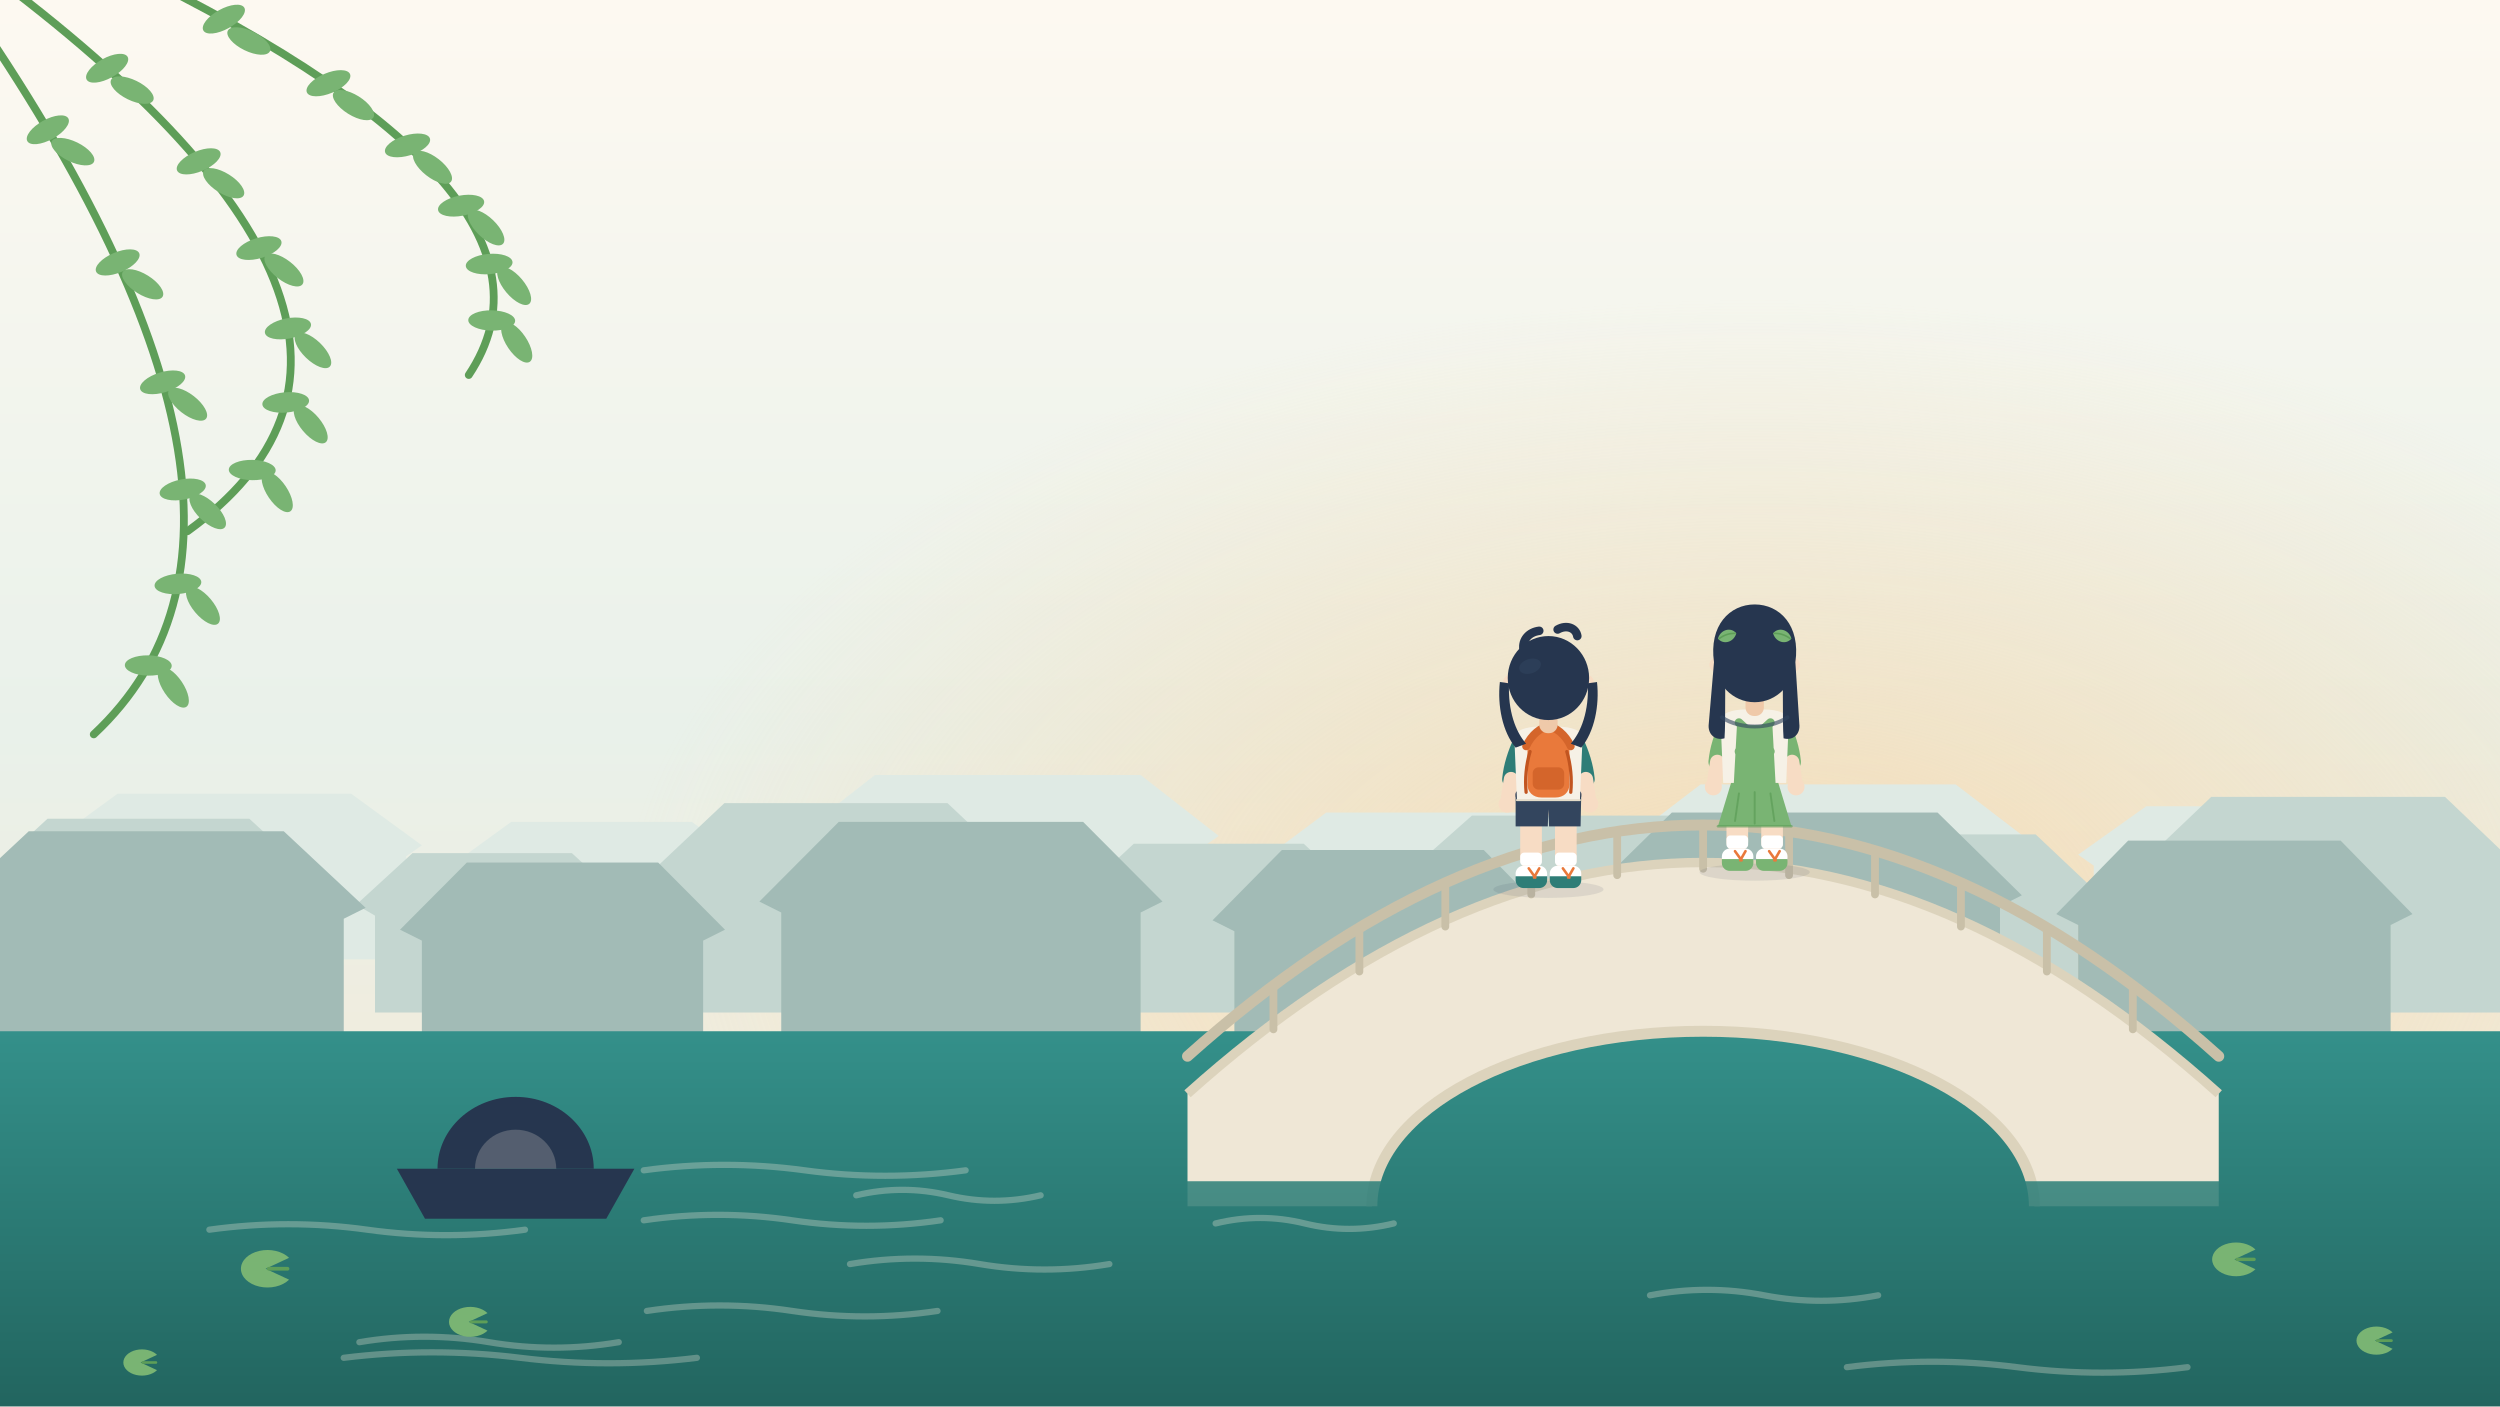
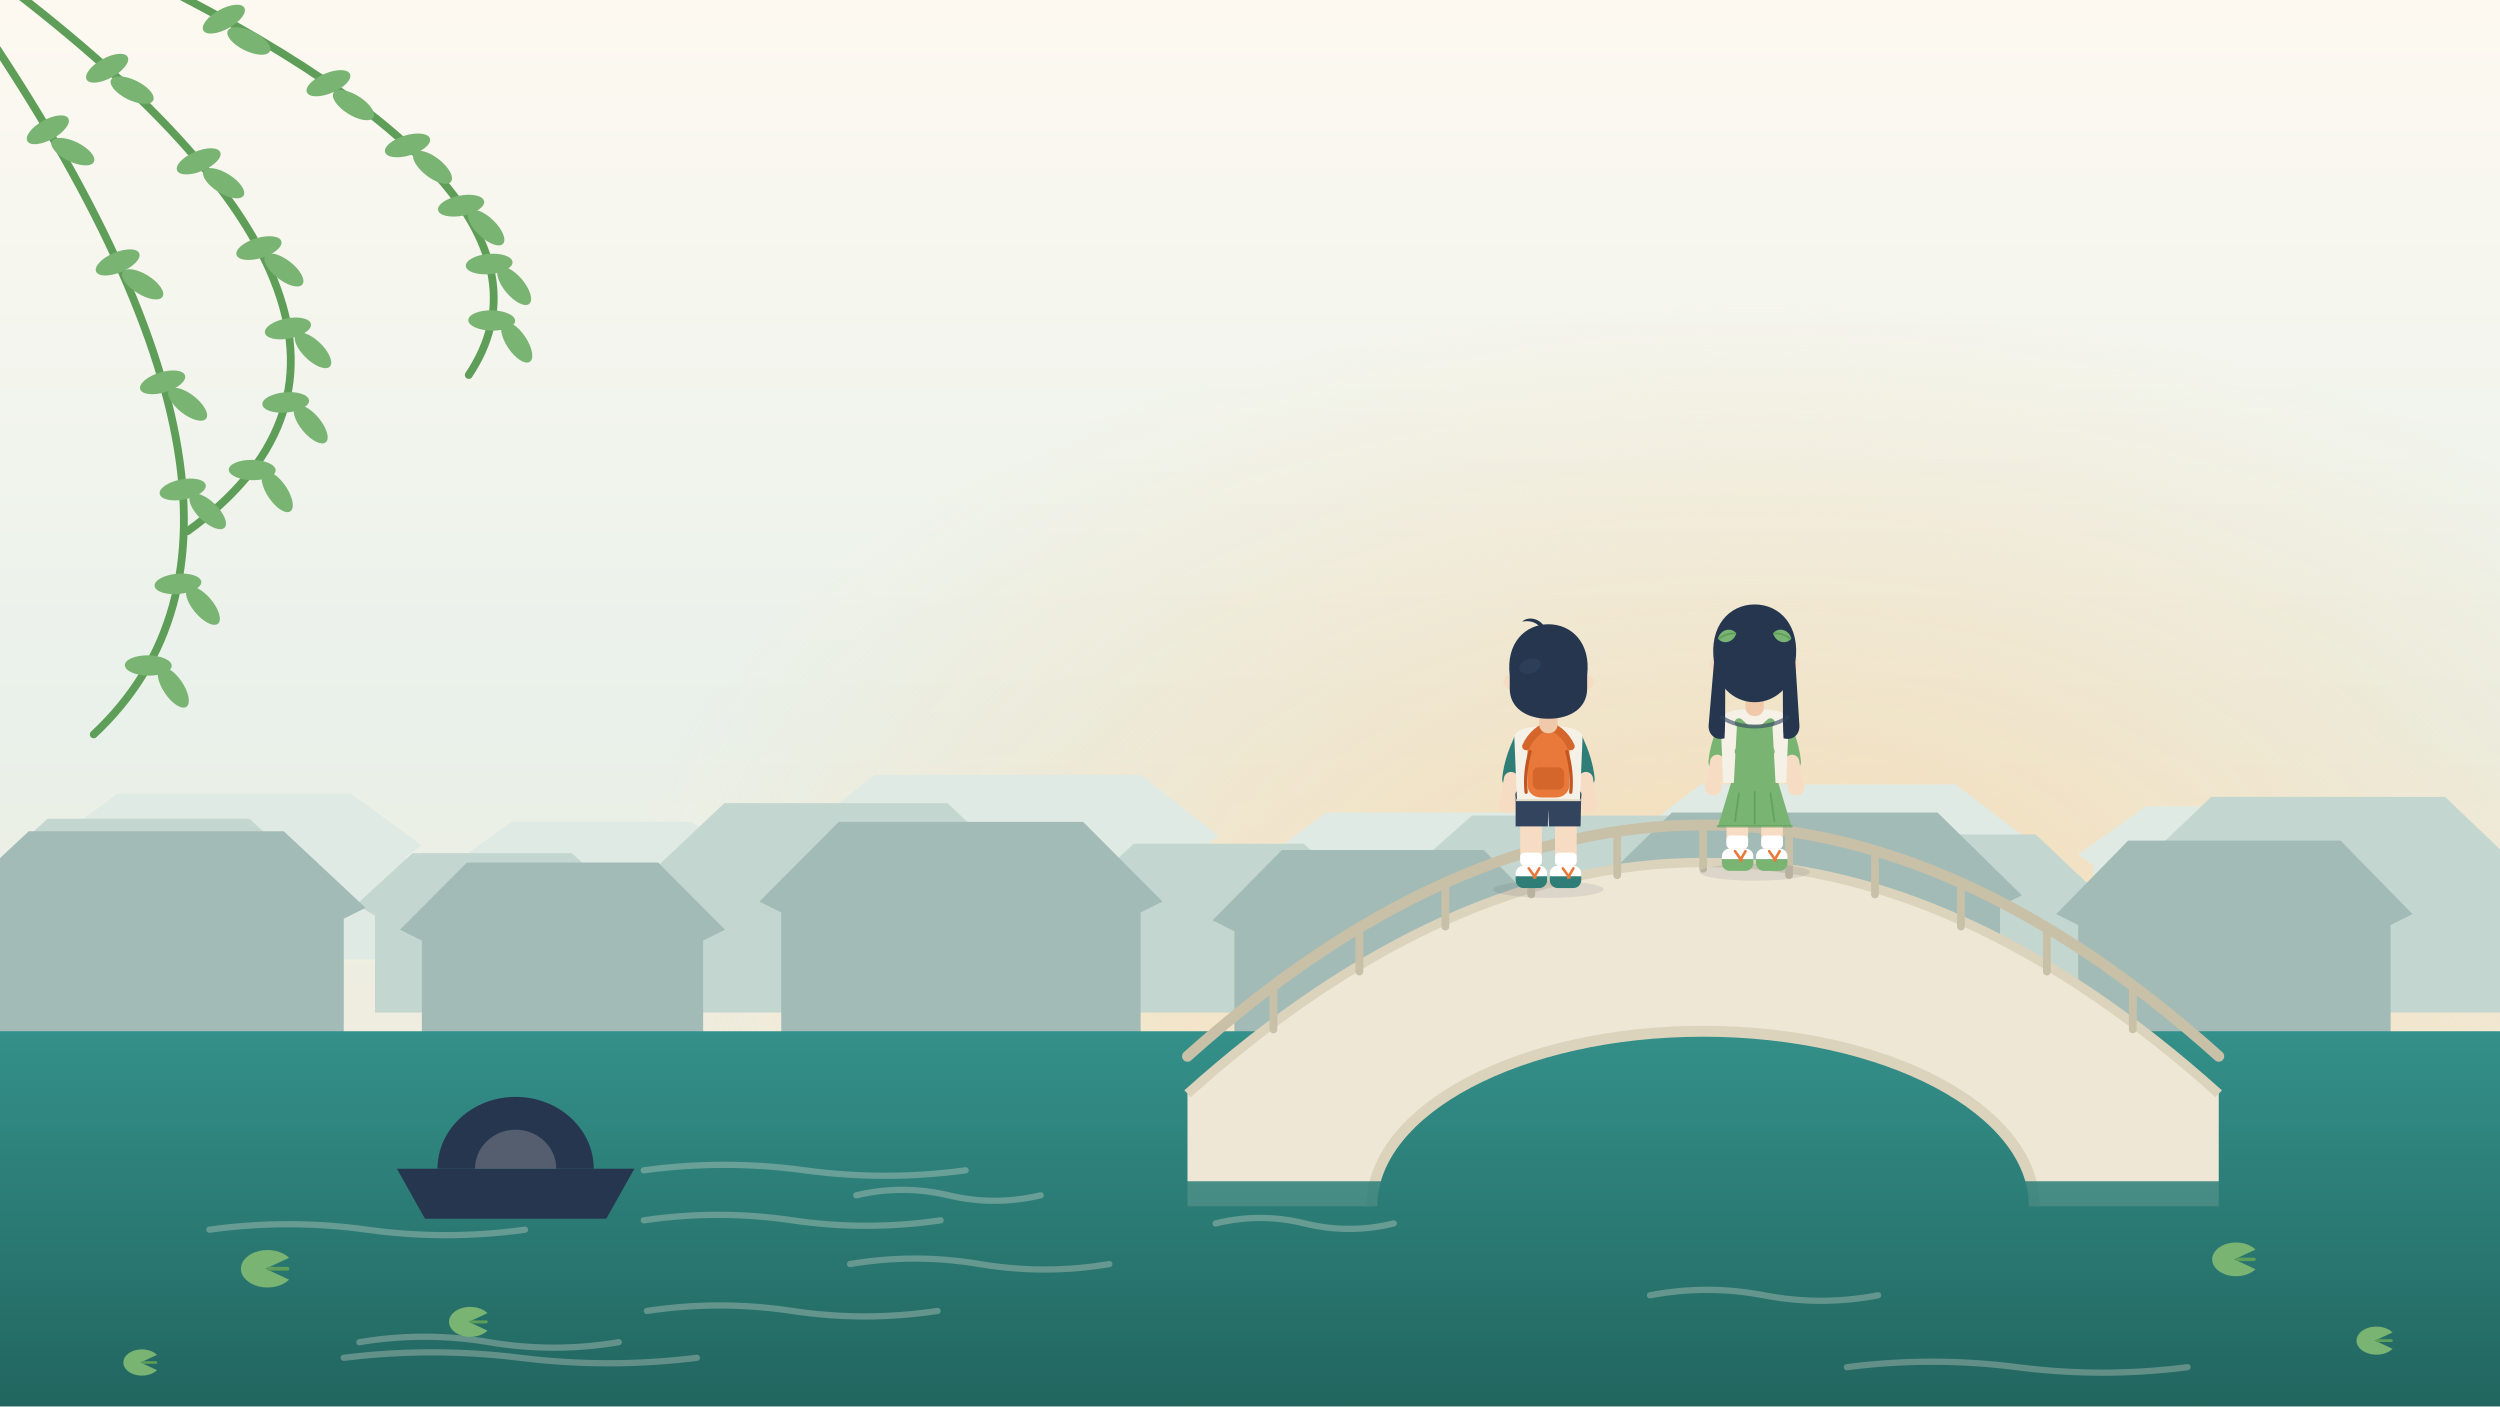
<svg xmlns="http://www.w3.org/2000/svg" viewBox="0 0 1600 900" width="1600" height="900" role="img">
  <defs>
    <linearGradient id="sky" x1="0" y1="0" x2="0" y2="1">
      <stop offset="0" stop-color="#FDF9F1" />
      <stop offset=".52" stop-color="#E9F1EA" />
      <stop offset="1" stop-color="#F7E7D1" />
    </linearGradient>
    <radialGradient id="sun" cx=".7" cy=".66" r=".45">
      <stop offset="0" stop-color="#F7D9AE" stop-opacity=".85" />
      <stop offset="1" stop-color="#F7D9AE" stop-opacity="0" />
    </radialGradient>
    <linearGradient id="water" gradientUnits="userSpaceOnUse" x1="0" y1="660" x2="0" y2="900">
      <stop offset="0" stop-color="#34908A" />
      <stop offset="1" stop-color="#22655F" />
    </linearGradient>
  </defs>
  <rect width="1600" height="900" fill="url(#sky)" />
  <rect width="1600" height="900" fill="url(#sun)" />
  <path d="M40 614 L40 548 L30 541 L75.2 508 L224.8 508 L270 541 L260 548 L260 614 Z M300 614 L300 560 L290 553 L327.2 526 L442.8 526 L480 553 L470 560 L470 614 Z M520 614 L520 542 L510 535 L560 496 L730 496 L780 535 L770 542 L770 614 Z M820 614 L820 556 L810 549 L848.8 520 L971.2 520 L1010 549 L1000 556 L1000 614 Z M1050 614 L1050 546 L1040 539 L1088.4 502 L1251.6 502 L1300 539 L1290 546 L1290 614 Z M1340 614 L1340 554 L1330 547 L1373.6 516 L1516.4 516 L1560 547 L1550 554 L1550 614 Z" fill="#DFEAE4" />
  <path d="M0 648 L0 570 L-12 563 L30.4 524 L159.6 524 L202 563 L190 570 L190 648 Z M240 648 L240 586 L228 579 L264 546 L366 546 L402 579 L390 586 L390 648 Z M430 648 L430 564 L418 557 L463.6 514 L606.4 514 L652 557 L640 564 L640 648 Z M700 648 L700 582 L688 575 L725.6 540 L834.4 540 L872 575 L860 582 L860 648 Z M910 648 L910 568 L898 561 L942 522 L1078 522 L1122 561 L1110 568 L1110 648 Z M1160 648 L1160 578 L1148 571 L1187.2 534 L1302.8 534 L1342 571 L1330 578 L1330 648 Z M1380 648 L1380 562 L1368 555 L1415.2 510 L1564.8 510 L1612 555 L1600 562 L1600 648 Z" fill="#C4D6D0" />
  <path d="M-20 684 L-20 588 L-34 581 L18.4 532 L181.6 532 L234 581 L220 588 L220 684 Z M270 684 L270 602 L256 595 L298.8 552 L421.2 552 L464 595 L450 602 L450 684 Z M500 684 L500 584 L486 577 L536.8 526 L693.2 526 L744 577 L730 584 L730 684 Z M790 684 L790 596 L776 589 L820.4 544 L949.6 544 L994 589 L980 596 L980 684 Z M1030 684 L1030 580 L1016 573 L1070 520 L1240 520 L1294 573 L1280 580 L1280 684 Z M1330 684 L1330 592 L1316 585 L1362 538 L1498 538 L1544 585 L1530 592 L1530 684 Z" fill="#A2BBB6" />
  <rect x="0" y="660" width="1600" height="240" fill="url(#water)" />
  <path d="M760 772 L760 700 Q1090 404 1420 700 L1420 772 Z M878 772 A212 112 0 0 1 1302 772 Z" fill="#EFE7D6" fill-rule="evenodd" />
  <path d="M760 700 Q1090 404 1420 700" fill="none" stroke="#DCD3BC" stroke-width="6" />
  <path d="M760 676 Q1090 380 1420 676" fill="none" stroke="#C9C0A8" stroke-width="7" stroke-linecap="round" />
  <path d="M815 658.778 V630.778" stroke="#C9C0A8" stroke-width="5" stroke-linecap="round" />
  <path d="M870 621.778 V593.778" stroke="#C9C0A8" stroke-width="5" stroke-linecap="round" />
  <path d="M925 593 V565" stroke="#C9C0A8" stroke-width="5" stroke-linecap="round" />
  <path d="M980 572.444 V544.444" stroke="#C9C0A8" stroke-width="5" stroke-linecap="round" />
  <path d="M1035 560.111 V532.111" stroke="#C9C0A8" stroke-width="5" stroke-linecap="round" />
  <path d="M1090 556 V528" stroke="#C9C0A8" stroke-width="5" stroke-linecap="round" />
  <path d="M1145 560.111 V532.111" stroke="#C9C0A8" stroke-width="5" stroke-linecap="round" />
  <path d="M1200 572.444 V544.444" stroke="#C9C0A8" stroke-width="5" stroke-linecap="round" />
  <path d="M1255 593 V565" stroke="#C9C0A8" stroke-width="5" stroke-linecap="round" />
  <path d="M1310 621.778 V593.778" stroke="#C9C0A8" stroke-width="5" stroke-linecap="round" />
  <path d="M1365 658.778 V630.778" stroke="#C9C0A8" stroke-width="5" stroke-linecap="round" />
  <path d="M878 772 A212 112 0 0 1 1302 772" fill="none" stroke="#DCD3BC" stroke-width="7" />
  <rect x="0" y="756" width="1600" height="144" fill="url(#water)" opacity=".86" />
  <path d="M412 781 q47.5 -7 95 0 t95 0" fill="none" stroke="#F4ECDD" stroke-width="4" stroke-linecap="round" opacity=".3" />
  <path d="M1182 875 q54.5 -7 109 0 t109 0" fill="none" stroke="#F4ECDD" stroke-width="4" stroke-linecap="round" opacity=".3" />
  <path d="M220 869 q56.5 -7 113 0 t113 0" fill="none" stroke="#F4ECDD" stroke-width="4" stroke-linecap="round" opacity=".3" />
  <path d="M230 859 q41.5 -7 83 0 t83 0" fill="none" stroke="#F4ECDD" stroke-width="4" stroke-linecap="round" opacity=".3" />
  <path d="M412 749 q51.5 -7 103 0 t103 0" fill="none" stroke="#F4ECDD" stroke-width="4" stroke-linecap="round" opacity=".3" />
  <path d="M778 783 q28.5 -7 57 0 t57 0" fill="none" stroke="#F4ECDD" stroke-width="4" stroke-linecap="round" opacity=".3" />
  <path d="M544 809 q41.5 -7 83 0 t83 0" fill="none" stroke="#F4ECDD" stroke-width="4" stroke-linecap="round" opacity=".3" />
  <path d="M134 787 q50.5 -7 101 0 t101 0" fill="none" stroke="#F4ECDD" stroke-width="4" stroke-linecap="round" opacity=".3" />
  <path d="M548 765 q29.5 -7 59 0 t59 0" fill="none" stroke="#F4ECDD" stroke-width="4" stroke-linecap="round" opacity=".3" />
  <path d="M414 839 q46.5 -7 93 0 t93 0" fill="none" stroke="#F4ECDD" stroke-width="4" stroke-linecap="round" opacity=".3" />
  <path d="M1056 829 q36.5 -7 73 0 t73 0" fill="none" stroke="#F4ECDD" stroke-width="4" stroke-linecap="round" opacity=".3" />
  <g transform="translate(330 748) scale(1)">
    <path d="M-76 0h152l-18 32h-116z" fill="#26364F" />
    <path d="M-50 0a50 46 0 0 1 100 0z" fill="#26364F" />
    <path d="M-26 0a26 25 0 0 1 52 0z" fill="#F4ECDD" opacity=".22" />
  </g>
  <g transform="translate(170 812) scale(1)">
    <path d="M0 0L15-7A17 12 0 1 0 15 7Z" fill="#79B473" />
    <path d="M2 0h12" stroke="#5E9E58" stroke-width="2.4" stroke-linecap="round" fill="none" />
  </g>
  <g transform="translate(300 846) scale(0.8)">
    <path d="M0 0L15-7A17 12 0 1 0 15 7Z" fill="#79B473" />
    <path d="M2 0h12" stroke="#5E9E58" stroke-width="2.4" stroke-linecap="round" fill="none" />
  </g>
  <g transform="translate(90 872) scale(0.7)">
    <path d="M0 0L15-7A17 12 0 1 0 15 7Z" fill="#79B473" />
    <path d="M2 0h12" stroke="#5E9E58" stroke-width="2.4" stroke-linecap="round" fill="none" />
  </g>
  <g transform="translate(1430 806) scale(0.9)">
    <path d="M0 0L15-7A17 12 0 1 0 15 7Z" fill="#79B473" />
    <path d="M2 0h12" stroke="#5E9E58" stroke-width="2.4" stroke-linecap="round" fill="none" />
  </g>
  <g transform="translate(1520 858) scale(0.75)">
    <path d="M0 0L15-7A17 12 0 1 0 15 7Z" fill="#79B473" />
    <path d="M2 0h12" stroke="#5E9E58" stroke-width="2.4" stroke-linecap="round" fill="none" />
  </g>
  <g transform="translate(907 370.96) scale(0.42)">
    <ellipse cx="200" cy="472" rx="84" ry="13" fill="#26364F" opacity="0.10" />
    <g fill="#F7DCC4">
      <rect x="157" y="360" width="33" height="82" rx="16" />
      <rect x="210" y="360" width="33" height="82" rx="16" />
    </g>
    <g>
      <rect x="157" y="416" width="33" height="20" rx="6" fill="#FFFFFF" />
      <rect x="210" y="416" width="33" height="20" rx="6" fill="#FFFFFF" />
      <rect x="150" y="436" width="48" height="26" rx="12" fill="#FFFFFF" />
      <rect x="202" y="436" width="48" height="26" rx="12" fill="#FFFFFF" />
      <path d="M150 452h48v6a12 12 0 0 1-12 12h-24a12 12 0 0 1-12-12z" fill="#2E7D77" />
      <path d="M202 452h48v6a12 12 0 0 1-12 12h-24a12 12 0 0 1-12-12z" fill="#2E7D77" />
      <path d="M170 440l10 14M186 440l-8 14" stroke="#E9793B" stroke-width="4" stroke-linecap="round" />
      <path d="M222 440l10 14M238 440l-8 14" stroke="#E9793B" stroke-width="4" stroke-linecap="round" />
    </g>
    <g stroke-linecap="round" fill="none">
      <path d="M160 246c-9 20-15 38-17 58" stroke="#2E7D77" stroke-width="27" />
      <path d="M143 304c-2 12-4 24-5 34" stroke="#F7DCC4" stroke-width="22" />
      <path d="M240 246c9 20 15 38 17 58" stroke="#2E7D77" stroke-width="27" />
      <path d="M257 304c2 12 4 24 5 34" stroke="#F7DCC4" stroke-width="22" />
    </g>
    <circle cx="137" cy="342" r="13" fill="#F7DCC4" />
    <circle cx="263" cy="342" r="13" fill="#F7DCC4" />
    <g>
      <path d="M150 326h100l-1 50h-48l-1-26-1 26h-49z" fill="#33455E" />
      <rect x="150" y="322" width="100" height="12" rx="4" fill="#26364F" />
    </g>
    <path d="M148 240c0-10 18-16 38-16h28c20 0 38 6 38 16l-4 96H152z" fill="#F6F1E6" />
    <path d="M152 336h96" stroke="#E3DBC9" stroke-width="3" stroke-linecap="round" />
    <g>
      <path d="M168 250c0-16 14-26 32-26s32 10 32 26v62c0 12-9 20-21 20h-22c-12 0-21-8-21-20z" fill="#E9793B" />
      <rect x="176" y="286" width="48" height="34" rx="9" fill="#D4652B" />
      <path d="M172 262c-6 20-8 42-6 62M228 262c6 20 8 42 6 62" stroke="#C25520" stroke-width="5" fill="none" stroke-linecap="round" />
      <path d="M166 254c8-18 24-30 34-30s26 12 34 30" stroke="#D4652B" stroke-width="12" fill="none" stroke-linecap="round" />
    </g>
    <rect x="186" y="198" width="28" height="36" rx="13" fill="#EFC9A9" />
    <circle cx="142" cy="156" r="11" fill="#F7DCC4" />
    <circle cx="258" cy="156" r="11" fill="#F7DCC4" />
-     <ellipse cx="200" cy="150" rx="62" ry="64" fill="#26364F" />
-     <path d="M140 158c-2 42 10 74 26 92l-16 6c-20-24-28-64-24-100z" fill="#26364F" />
-     <path d="M260 158c2 42-10 74-26 92l16 6c20-24 28-64 24-100z" fill="#26364F" />
-     <path d="M186 78c-16 2-26 14-24 28" stroke="#26364F" stroke-width="13" fill="none" stroke-linecap="round" />
-     <path d="M214 76c14-8 28-2 30 10" stroke="#26364F" stroke-width="13" fill="none" stroke-linecap="round" />
+     <path d="M141 146c-6-50 24-78 59-78s65 28 59 78v20c0 30-26 46-59 46s-59-16-59-46z" fill="#26364F" />
+     <path d="M194 72c-8-14-26-16-34-8 10-2 22 0 28 10z" fill="#26364F" />
    <ellipse cx="172" cy="132" rx="17" ry="11" fill="#31455F" opacity="0.55" transform="rotate(-18 172 132)" />
  </g>
  <g transform="translate(1039 359.96) scale(0.42)">
    <ellipse cx="200" cy="472" rx="84" ry="13" fill="#26364F" opacity="0.10" />
    <g fill="#F7DCC4">
      <rect x="157" y="360" width="33" height="82" rx="16" />
      <rect x="210" y="360" width="33" height="82" rx="16" />
    </g>
    <g>
      <rect x="157" y="416" width="33" height="20" rx="6" fill="#FFFFFF" />
      <rect x="210" y="416" width="33" height="20" rx="6" fill="#FFFFFF" />
      <rect x="150" y="436" width="48" height="26" rx="12" fill="#FFFFFF" />
      <rect x="202" y="436" width="48" height="26" rx="12" fill="#FFFFFF" />
      <path d="M150 452h48v6a12 12 0 0 1-12 12h-24a12 12 0 0 1-12-12z" fill="#79B473" />
      <path d="M202 452h48v6a12 12 0 0 1-12 12h-24a12 12 0 0 1-12-12z" fill="#79B473" />
      <path d="M170 440l10 14M186 440l-8 14" stroke="#E9793B" stroke-width="4" stroke-linecap="round" />
      <path d="M222 440l10 14M238 440l-8 14" stroke="#E9793B" stroke-width="4" stroke-linecap="round" />
    </g>
    <g stroke-linecap="round" fill="none">
      <path d="M160 246c-9 20-15 38-17 58" stroke="#79B473" stroke-width="27" />
      <path d="M143 304c-2 12-4 24-5 34" stroke="#F7DCC4" stroke-width="22" />
      <path d="M240 246c9 20 15 38 17 58" stroke="#79B473" stroke-width="27" />
      <path d="M257 304c2 12 4 24 5 34" stroke="#F7DCC4" stroke-width="22" />
    </g>
    <circle cx="137" cy="342" r="13" fill="#F7DCC4" />
    <circle cx="263" cy="342" r="13" fill="#F7DCC4" />
    <path d="M148 240c0-10 18-16 38-16h28c20 0 38 6 38 16l-4 96H152z" fill="#F6F1E6" />
    <g fill="#79B473">
      <path d="M164 336h72l20 66H144z" />
      <path d="M173 248h54l5 92H168z" />
    </g>
    <path d="M176 244l48 44M224 244l-48 44" stroke="#79B473" stroke-width="13" stroke-linecap="round" fill="none" />
    <g stroke="#5E9E58" stroke-width="3" fill="none" stroke-linecap="round" opacity="0.75">
      <path d="M176 352l-6 42M224 352l6 42M200 350v48" />
    </g>
    <path d="M144 402h112" stroke="#5E9E58" stroke-width="4" stroke-linecap="round" opacity="0.6" />
    <rect x="186" y="198" width="28" height="36" rx="13" fill="#EFC9A9" />
    <circle cx="142" cy="156" r="11" fill="#F7DCC4" />
    <circle cx="258" cy="156" r="11" fill="#F7DCC4" />
    <path d="M138 152c-8-56 24-88 62-88s70 32 62 88l6 94c2 16-10 26-24 22-2-28 0-72-2-106H156c-2 34 0 78-2 106-14 4-26-6-24-22z" fill="#26364F" />
    <ellipse cx="200" cy="150" rx="61" ry="63" fill="#26364F" />
    <path d="M150 236c14 10 34 14 50 14s36-4 50-14" stroke="#31455F" stroke-width="6" fill="none" stroke-linecap="round" opacity="0.6" />
    <g>
      <path d="M144 116c4-14 20-18 28-8-4 14-20 18-28 8z" fill="#79B473" />
      <path d="M146 116c8-6 16-8 24-8" stroke="#5E9E58" stroke-width="2.5" fill="none" stroke-linecap="round" />
      <path d="M256 116c-4-14-20-18-28-8 4 14 20 18 28 8z" fill="#79B473" />
      <path d="M254 116c-8-6-16-8-24-8" stroke="#5E9E58" stroke-width="2.5" fill="none" stroke-linecap="round" />
    </g>
  </g>
  <g fill="#79B473" stroke="#5E9E58">
    <path d="M-10 -20 Q300 210 120 340" fill="none" stroke="#5E9E58" stroke-width="5" stroke-linecap="round" />
    <ellipse cx="68.571" cy="43.673" rx="15" ry="6.5" fill="#79B473" stroke="none" transform="rotate(-29 68.5714 43.6735)" />
    <ellipse cx="84.571" cy="57.673" rx="15" ry="6.5" fill="#79B473" stroke="none" transform="rotate(26 84.5714 57.6735)" />
    <ellipse cx="127.143" cy="103.265" rx="15" ry="6.5" fill="#79B473" stroke="none" transform="rotate(-23 127.143 103.265)" />
    <ellipse cx="143.143" cy="117.265" rx="15" ry="6.5" fill="#79B473" stroke="none" transform="rotate(32 143.143 117.265)" />
    <ellipse cx="165.714" cy="158.776" rx="15" ry="6.5" fill="#79B473" stroke="none" transform="rotate(-17 165.714 158.776)" />
    <ellipse cx="181.714" cy="172.776" rx="15" ry="6.5" fill="#79B473" stroke="none" transform="rotate(38 181.714 172.776)" />
    <ellipse cx="184.286" cy="210.204" rx="15" ry="6.5" fill="#79B473" stroke="none" transform="rotate(-11 184.286 210.204)" />
    <ellipse cx="200.286" cy="224.204" rx="15" ry="6.5" fill="#79B473" stroke="none" transform="rotate(44 200.286 224.204)" />
    <ellipse cx="182.857" cy="257.551" rx="15" ry="6.5" fill="#79B473" stroke="none" transform="rotate(-5 182.857 257.551)" />
    <ellipse cx="198.857" cy="271.551" rx="15" ry="6.5" fill="#79B473" stroke="none" transform="rotate(50 198.857 271.551)" />
    <ellipse cx="161.429" cy="300.816" rx="15" ry="6.5" fill="#79B473" stroke="none" transform="rotate(1 161.429 300.816)" />
    <ellipse cx="177.429" cy="314.816" rx="15" ry="6.5" fill="#79B473" stroke="none" transform="rotate(56 177.429 314.816)" />
    <path d="M-30 -10 Q210 330 60 470" fill="none" stroke="#5E9E58" stroke-width="5" stroke-linecap="round" />
    <ellipse cx="30.612" cy="83.061" rx="15" ry="6.5" fill="#79B473" stroke="none" transform="rotate(-29 30.6122 83.0612)" />
    <ellipse cx="46.612" cy="97.061" rx="15" ry="6.5" fill="#79B473" stroke="none" transform="rotate(26 46.6122 97.0612)" />
    <ellipse cx="75.306" cy="167.959" rx="15" ry="6.5" fill="#79B473" stroke="none" transform="rotate(-23 75.3061 167.959)" />
    <ellipse cx="91.306" cy="181.959" rx="15" ry="6.5" fill="#79B473" stroke="none" transform="rotate(32 91.3061 181.959)" />
    <ellipse cx="104.082" cy="244.694" rx="15" ry="6.5" fill="#79B473" stroke="none" transform="rotate(-17 104.082 244.694)" />
    <ellipse cx="120.082" cy="258.694" rx="15" ry="6.5" fill="#79B473" stroke="none" transform="rotate(38 120.082 258.694)" />
    <ellipse cx="116.939" cy="313.265" rx="15" ry="6.5" fill="#79B473" stroke="none" transform="rotate(-11 116.939 313.265)" />
    <ellipse cx="132.939" cy="327.265" rx="15" ry="6.5" fill="#79B473" stroke="none" transform="rotate(44 132.939 327.265)" />
    <ellipse cx="113.878" cy="373.673" rx="15" ry="6.5" fill="#79B473" stroke="none" transform="rotate(-5 113.878 373.673)" />
    <ellipse cx="129.878" cy="387.673" rx="15" ry="6.5" fill="#79B473" stroke="none" transform="rotate(50 129.878 387.673)" />
    <ellipse cx="94.898" cy="425.918" rx="15" ry="6.5" fill="#79B473" stroke="none" transform="rotate(1 94.898 425.918)" />
    <ellipse cx="110.898" cy="439.918" rx="15" ry="6.5" fill="#79B473" stroke="none" transform="rotate(56 110.898 439.918)" />
    <path d="M60 -30 Q380 120 300 240" fill="none" stroke="#5E9E58" stroke-width="5" stroke-linecap="round" />
    <ellipse cx="143.265" cy="12.245" rx="15" ry="6.5" fill="#79B473" stroke="none" transform="rotate(-29 143.265 12.2449)" />
    <ellipse cx="159.265" cy="26.245" rx="15" ry="6.5" fill="#79B473" stroke="none" transform="rotate(26 159.265 26.2449)" />
    <ellipse cx="210.204" cy="53.265" rx="15" ry="6.5" fill="#79B473" stroke="none" transform="rotate(-23 210.204 53.2653)" />
    <ellipse cx="226.204" cy="67.265" rx="15" ry="6.5" fill="#79B473" stroke="none" transform="rotate(32 226.204 67.2653)" />
    <ellipse cx="260.816" cy="93.061" rx="15" ry="6.5" fill="#79B473" stroke="none" transform="rotate(-17 260.816 93.0612)" />
    <ellipse cx="276.816" cy="107.061" rx="15" ry="6.5" fill="#79B473" stroke="none" transform="rotate(38 276.816 107.061)" />
    <ellipse cx="295.102" cy="131.633" rx="15" ry="6.5" fill="#79B473" stroke="none" transform="rotate(-11 295.102 131.633)" />
    <ellipse cx="311.102" cy="145.633" rx="15" ry="6.5" fill="#79B473" stroke="none" transform="rotate(44 311.102 145.633)" />
    <ellipse cx="313.061" cy="168.98" rx="15" ry="6.5" fill="#79B473" stroke="none" transform="rotate(-5 313.061 168.98)" />
    <ellipse cx="329.061" cy="182.98" rx="15" ry="6.5" fill="#79B473" stroke="none" transform="rotate(50 329.061 182.98)" />
    <ellipse cx="314.694" cy="205.102" rx="15" ry="6.5" fill="#79B473" stroke="none" transform="rotate(1 314.694 205.102)" />
    <ellipse cx="330.694" cy="219.102" rx="15" ry="6.5" fill="#79B473" stroke="none" transform="rotate(56 330.694 219.102)" />
  </g>
</svg>
